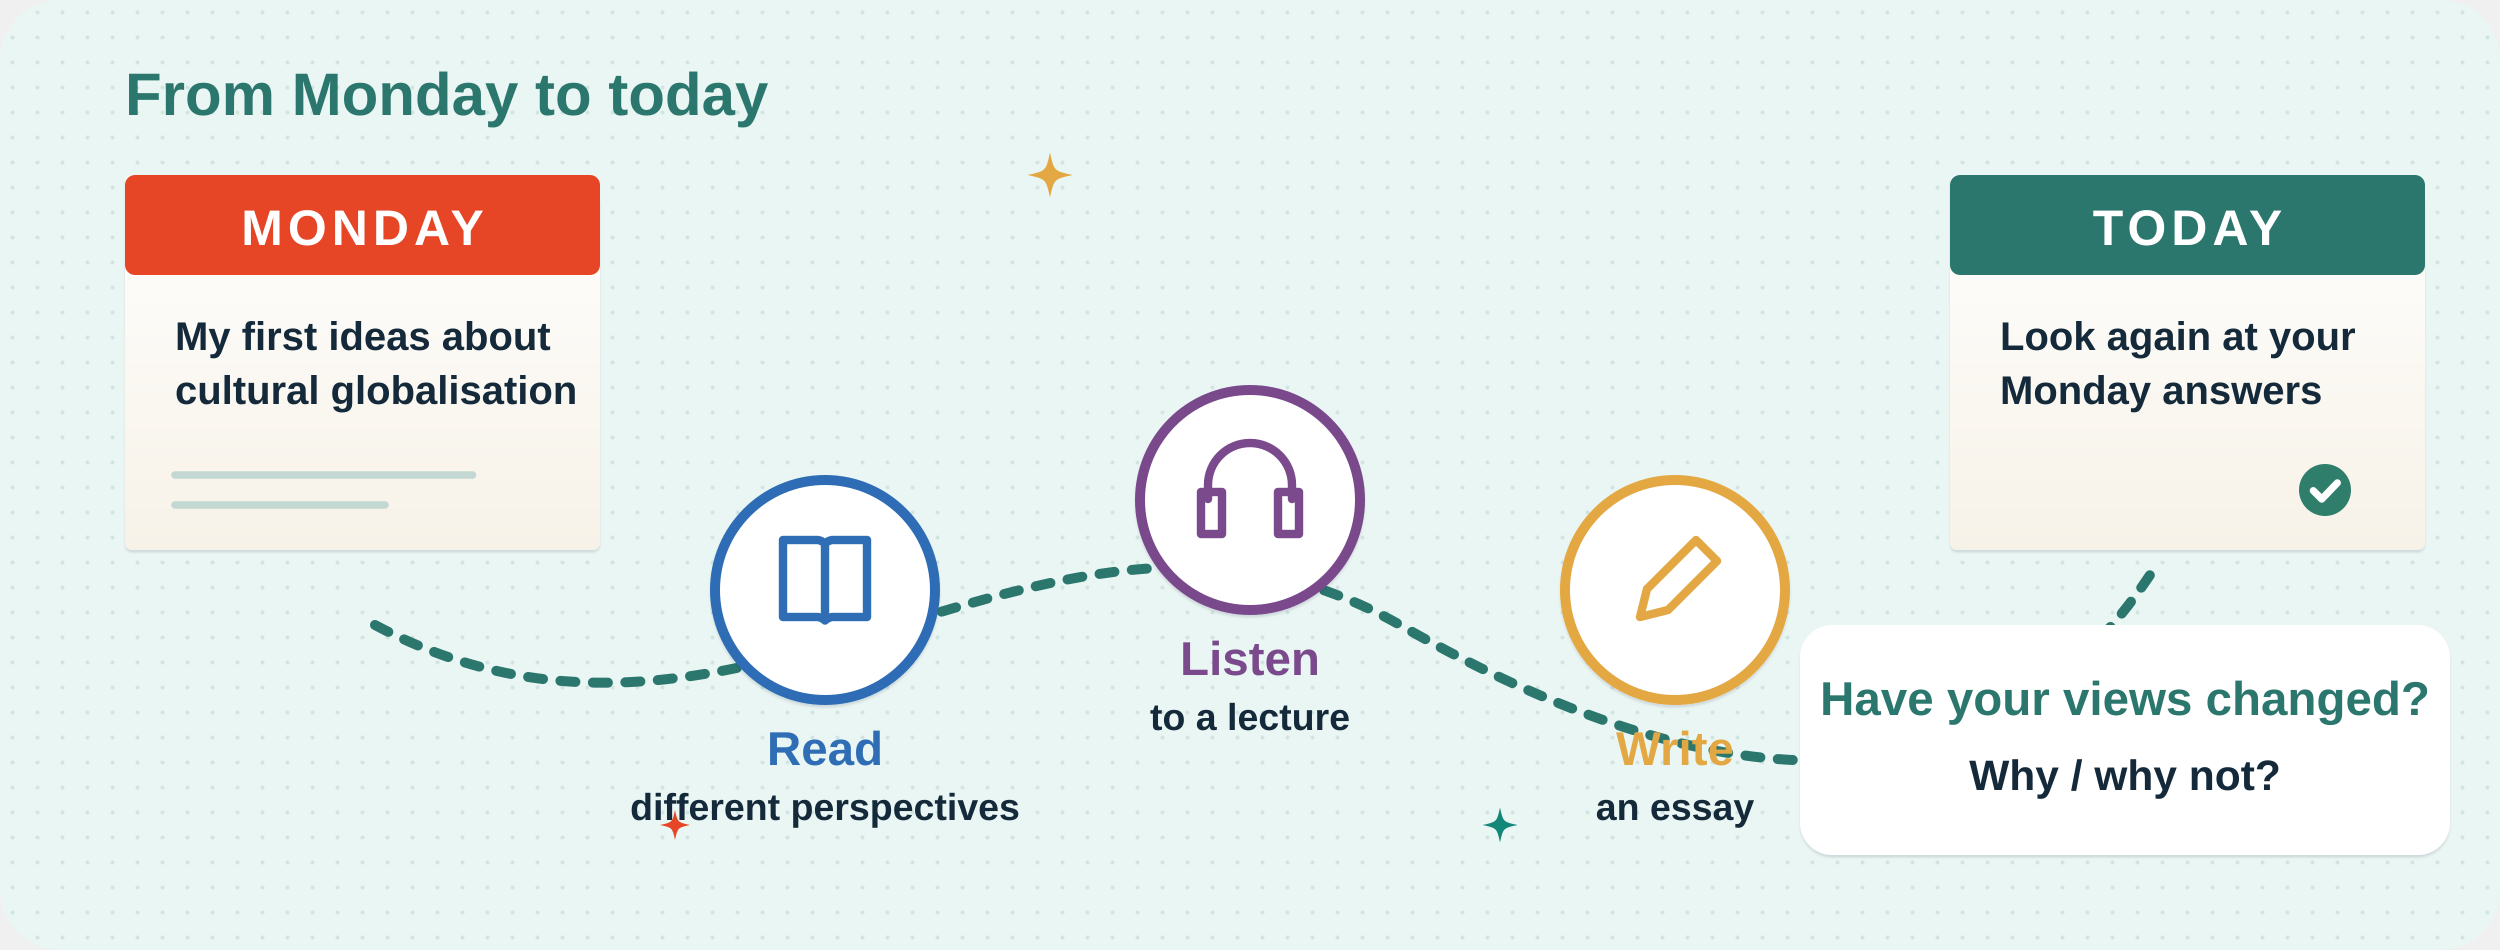
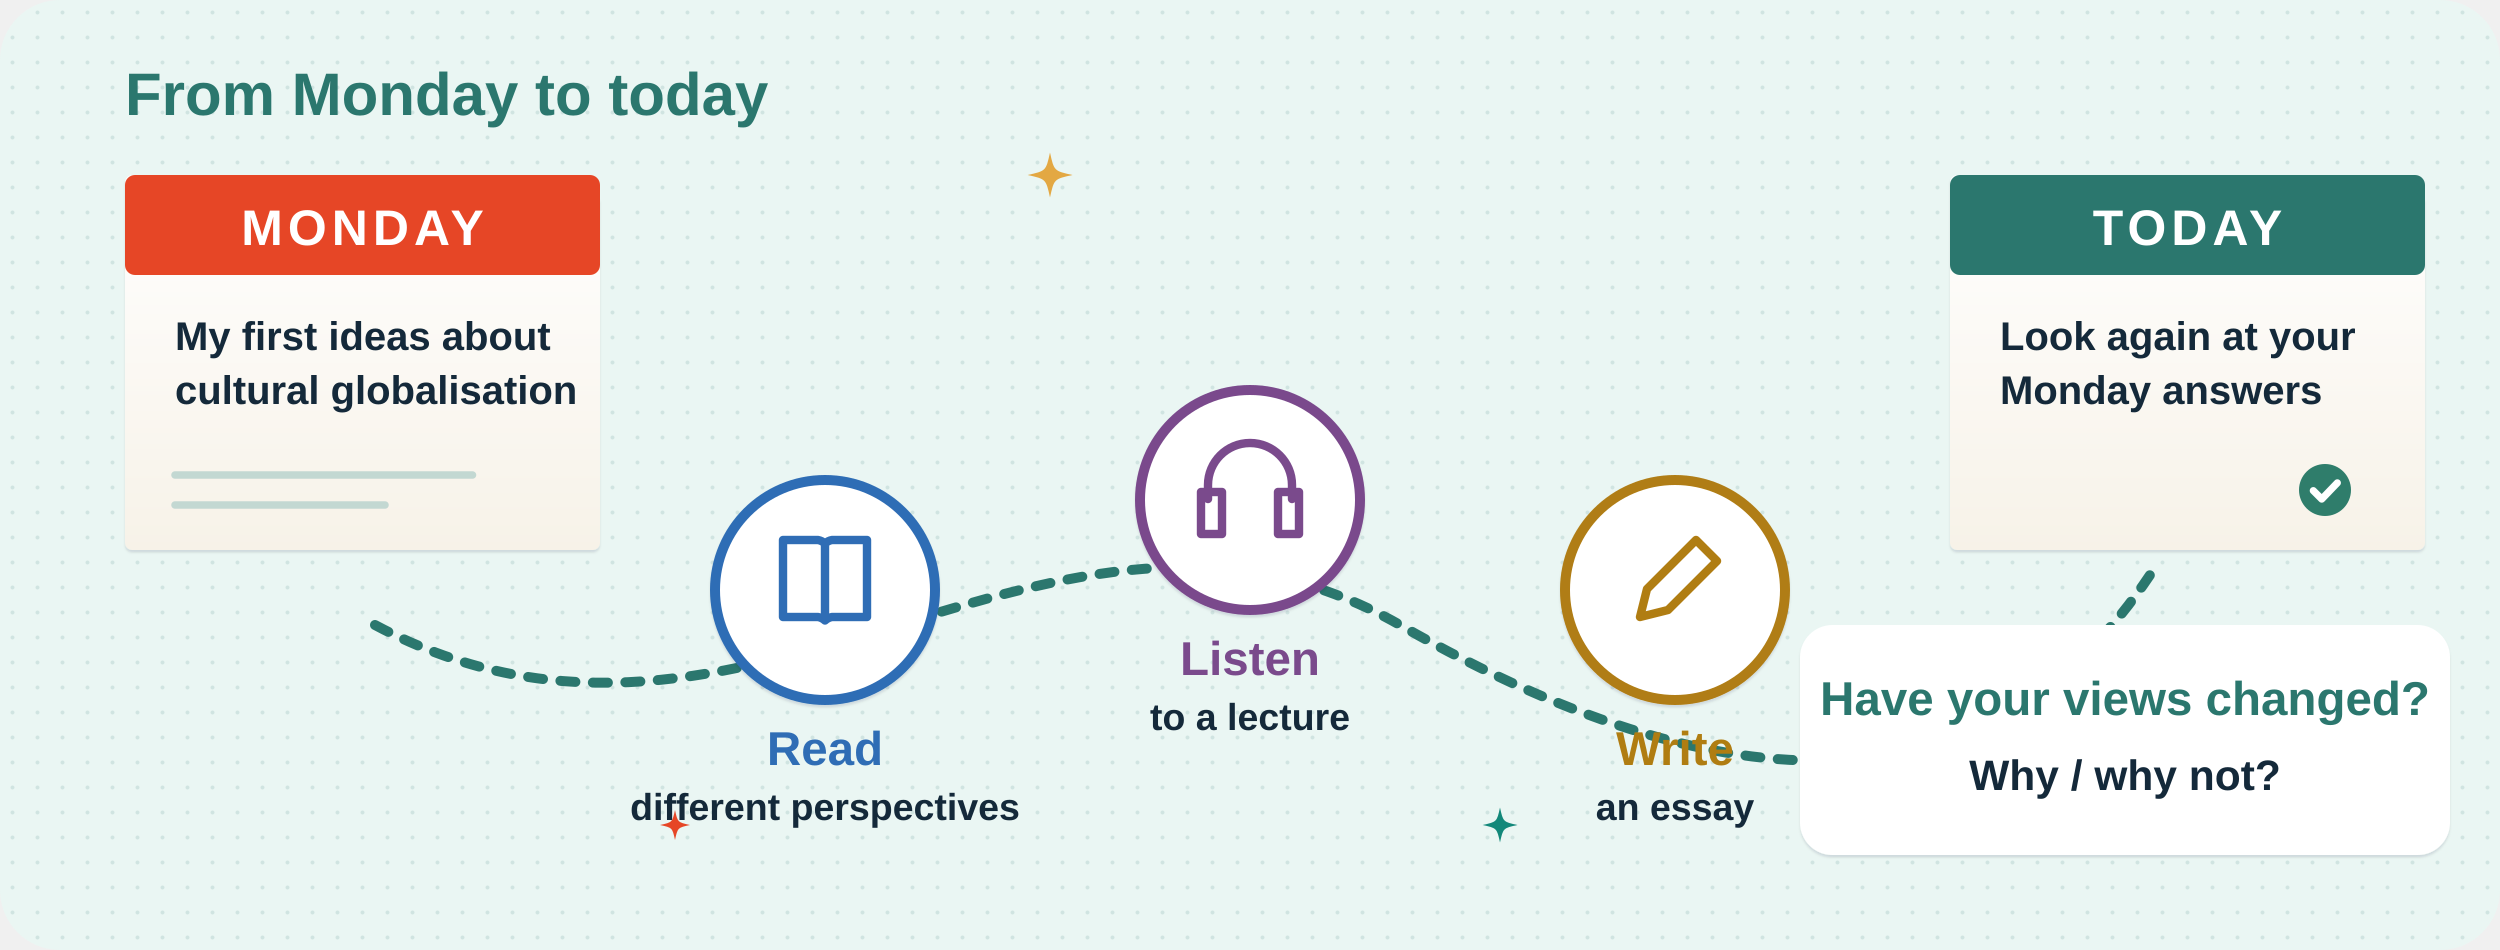
<svg xmlns="http://www.w3.org/2000/svg" viewBox="0 0 1000 380" fill="none" role="img" aria-label="A path from Monday to Thursday: on Monday you wrote your first ideas; then you read, listened and wrote an essay; today you look again and ask: Have your views changed? Why or why not?">
  <style>
.w54dviewss-tw{animation:w54dviewss-tw 3s ease-in-out infinite;transform-box:fill-box;transform-origin:center}.w54dviewss-t2{animation-delay:-1s}.w54dviewss-t3{animation-delay:-2s}
.w54dviewss-fl{animation:w54dviewss-fl 6s ease-in-out infinite}.w54dviewss-f2{animation-delay:-2s}.w54dviewss-f3{animation-delay:-4s}
.w54dviewss-bl{animation:w54dviewss-bl 4.8s infinite;transform-box:fill-box;transform-origin:center}.w54dviewss-b2{animation-delay:-1.7s}.w54dviewss-b3{animation-delay:-3.2s}.w54dviewss-b4{animation-delay:-2.4s}
.w54dviewss-pu{animation:w54dviewss-pu 2.6s ease-in-out infinite;transform-box:fill-box;transform-origin:center}.w54dviewss-p2{animation-delay:-.9s}.w54dviewss-p3{animation-delay:-1.7s}
.w54dviewss-dr{stroke-dasharray:6 7;animation:w54dviewss-dr 1.8s linear infinite}
.w54dviewss-sp{animation:w54dviewss-sp 14s linear infinite;transform-box:fill-box;transform-origin:center}
.w54dviewss-sw{animation:w54dviewss-sw 3.4s ease-in-out infinite;transform-box:fill-box;transform-origin:50% 100%}
.w54dviewss-tk{animation:w54dviewss-tk 5s ease-in-out infinite;transform-box:fill-box;transform-origin:center}
.w54dviewss-wv{animation:w54dviewss-wv 2.4s ease-in-out infinite}.w54dviewss-w2{animation-delay:-.8s}.w54dviewss-w3{animation-delay:-1.6s}
.w54dviewss-dw{stroke-dasharray:400;stroke-dashoffset:400;animation:w54dviewss-dw 6s ease-in-out infinite}
@keyframes w54dviewss-tw{0%,100%{opacity:.35;transform:scale(.6)}50%{opacity:1;transform:scale(1)}}
@keyframes w54dviewss-fl{50%{transform:translateY(-4px)}}
@keyframes w54dviewss-bl{0%,93%,100%{transform:scaleY(1)}96%{transform:scaleY(.1)}}
@keyframes w54dviewss-pu{0%,100%{transform:scale(1)}50%{transform:scale(1.07)}}
@keyframes w54dviewss-dr{to{stroke-dashoffset:-26}}
@keyframes w54dviewss-sp{to{transform:rotate(360deg)}}
@keyframes w54dviewss-sw{0%,100%{transform:rotate(-4deg)}50%{transform:rotate(4deg)}}
@keyframes w54dviewss-tk{0%,100%{transform:rotate(0)}50%{transform:rotate(-10deg)}}
@keyframes w54dviewss-wv{0%,100%{opacity:.3}50%{opacity:1}}
@keyframes w54dviewss-dw{0%{stroke-dashoffset:400}40%,80%{stroke-dashoffset:0}100%{stroke-dashoffset:-400}}

@media (prefers-reduced-motion: reduce) { * { animation: none !important; } }
</style>
  <defs>
    <linearGradient id="w54dviewss-bg" x1="0" y1="0" x2="1" y2="1">
      <stop offset="0" stop-color="#eaf6f3" />
      <stop offset="1" stop-color="#d3ebe4" />
    </linearGradient>
    <pattern id="w54dviewss-dots" width="10" height="10" patternUnits="userSpaceOnUse">
      <circle cx="5" cy="5" r=".8" fill="#2b776e" fill-opacity=".14" />
    </pattern>
    <radialGradient id="w54dviewss-glow" cx=".5" cy=".42" r=".55">
      <stop offset="0" stop-color="#fff" stop-opacity=".8" />
      <stop offset="1" stop-color="#fff" stop-opacity="0" />
    </radialGradient>
    <filter id="w54dviewss-sh" x="-25%" y="-25%" width="150%" height="170%">
      <feDropShadow dx="0" dy="3" stdDeviation="3" flood-color="#14293a" flood-opacity=".16" />
      <feDropShadow dx="0" dy="1" stdDeviation=".6" flood-color="#14293a" flood-opacity=".12" />
    </filter>
    <filter id="w54dviewss-blur" x="-20%" y="-60%" width="140%" height="220%">
      <feGaussianBlur stdDeviation="4" />
    </filter>
    <linearGradient id="w54dviewss-gold" x1="0" y1="0" x2="0" y2="1">
      <stop offset="0" stop-color="#f4c162" />
      <stop offset="1" stop-color="#d9962e" />
    </linearGradient>
    <linearGradient id="w54dviewss-main" x1="0" y1="0" x2="0" y2="1">
      <stop offset="0" stop-color="#13887a" />
      <stop offset="1" stop-color="#2b776e" />
    </linearGradient>
    <linearGradient id="w54dviewss-paper" x1="0" y1="0" x2="0" y2="1">
      <stop offset="0" stop-color="#fff" />
      <stop offset="1" stop-color="#f7f2e8" />
    </linearGradient>
    <linearGradient id="w54dviewss-navy" x1="0" y1="0" x2="0" y2="1">
      <stop offset="0" stop-color="#2c4c68" />
      <stop offset="1" stop-color="#14293a" />
    </linearGradient>
    <linearGradient id="w54dviewss-clay" x1="0" y1="0" x2="0" y2="1">
      <stop offset="0" stop-color="#f0694c" />
      <stop offset="1" stop-color="#c94a2c" />
    </linearGradient>
    <marker id="w54dviewss-ar" viewBox="0 0 10 10" refX="7" refY="5" markerWidth="7" markerHeight="7" orient="auto-start-reverse">
      <path d="M0 0L10 5L0 10z" fill="#14293a" />
    </marker>
    <marker id="w54dviewss-arm" viewBox="0 0 10 10" refX="7" refY="5" markerWidth="7" markerHeight="7" orient="auto-start-reverse">
      <path d="M0 0L10 5L0 10z" fill="#2b776e" />
    </marker>
  </defs>
  <rect width="1000" height="380" rx="24" fill="#eaf6f3" />
  <rect width="1000" height="380" rx="24" fill="url(#w54dviewss-dots)" />
  <path class="w54dviewss-dr" d="M150 250C300 330 420 170 560 250S800 320 860 230" stroke="#2b776e" stroke-width="4" stroke-linecap="round" fill="none" />
  <g>
    <g filter="url(#w54dviewss-sh)">
      <path d="M53 70H230L240 80V217a3 3 0 0 1-3 3H53a3 3 0 0 1-3-3V73a3 3 0 0 1 3-3z" fill="url(#w54dviewss-paper)" />
    </g>
    <path d="M230 70L240 80H230z" fill="#e8dfcf" />
    <rect x="50" y="70" width="190" height="40" rx="4" fill="#e64626" />
    <text x="145" y="98" font-family="Manrope, Arial, sans-serif" font-size="20" font-weight="900" fill="#fff" text-anchor="middle" letter-spacing="2">MONDAY</text>
    <text x="70" y="140" font-family="Manrope, Arial, sans-serif" font-size="16" font-weight="700" fill="#14293a">My first ideas about</text>
    <text x="70" y="161.6" font-family="Manrope, Arial, sans-serif" font-size="16" font-weight="700" fill="#14293a">cultural globalisation</text>
    <path d="M70 190h119.0" stroke="#c3d8d2" stroke-width="3" stroke-linecap="round" />
    <path d="M70 202h84.0" stroke="#c3d8d2" stroke-width="3" stroke-linecap="round" />
  </g>
  <g class="w54dviewss-fl w54dviewss-f1">
    <circle cx="330" cy="236" r="44" fill="#fff" stroke="#2f6db5" stroke-width="4" filter="url(#w54dviewss-sh)" />
    <g transform="translate(330 230) scale(1.4)">
      <path d="M-12-10h10a4 4 0 0 1 2 1v22a4 4 0 0 0-2-1h-10zM12-10H2a4 4 0 0 0-2 1v22a4 4 0 0 1 2-1h10z" stroke="#2f6db5" stroke-width="2.4" stroke-linejoin="round" stroke-linecap="round" fill="none" />
    </g>
    <text x="330" y="306" font-family="Manrope, Arial, sans-serif" font-size="19" font-weight="800" fill="#2f6db5" text-anchor="middle">Read</text>
    <text x="330" y="328" font-family="Manrope, Arial, sans-serif" font-size="15" font-weight="600" fill="#14293a" text-anchor="middle">different perspectives</text>
  </g>
  <g class="w54dviewss-fl w54dviewss-f2">
    <circle cx="500" cy="200" r="44" fill="#fff" stroke="#7a4a8c" stroke-width="4" filter="url(#w54dviewss-sh)" />
    <g transform="translate(500 194) scale(1.4)">
      <path d="M-12 4v-4a12 12 0 0 1 24 0v4M-14 2h6v12h-6zM8 2h6v12H8z" stroke="#7a4a8c" stroke-width="2.4" stroke-linejoin="round" stroke-linecap="round" fill="none" />
    </g>
    <text x="500" y="270" font-family="Manrope, Arial, sans-serif" font-size="19" font-weight="800" fill="#7a4a8c" text-anchor="middle">Listen</text>
    <text x="500" y="292" font-family="Manrope, Arial, sans-serif" font-size="15" font-weight="600" fill="#14293a" text-anchor="middle">to a lecture</text>
  </g>
  <g class="w54dviewss-fl w54dviewss-f3">
-     <circle cx="670" cy="236" r="44" fill="#fff" stroke="#e3a843" stroke-width="4" filter="url(#w54dviewss-sh)" />
+     <circle cx="670" cy="236" r="44" fill="#fff" stroke="#b07d12" stroke-width="4" filter="url(#w54dviewss-sh)" />
    <g transform="translate(670 230) scale(1.4)">
-       <path d="M-10 12l2-8 14-14 6 6-14 14zM-10 12l8-2" stroke="#e3a843" stroke-width="2.4" stroke-linejoin="round" stroke-linecap="round" fill="none" />
+       <path d="M-10 12l2-8 14-14 6 6-14 14zM-10 12l8-2" stroke="#b07d12" stroke-width="2.4" stroke-linejoin="round" stroke-linecap="round" fill="none" />
    </g>
-     <text x="670" y="306" font-family="Manrope, Arial, sans-serif" font-size="19" font-weight="800" fill="#e3a843" text-anchor="middle">Write</text>
+     <text x="670" y="306" font-family="Manrope, Arial, sans-serif" font-size="19" font-weight="800" fill="#b07d12" text-anchor="middle">Write</text>
    <text x="670" y="328" font-family="Manrope, Arial, sans-serif" font-size="15" font-weight="600" fill="#14293a" text-anchor="middle">an essay</text>
  </g>
  <g>
    <g filter="url(#w54dviewss-sh)">
      <path d="M783 70H960L970 80V217a3 3 0 0 1-3 3H783a3 3 0 0 1-3-3V73a3 3 0 0 1 3-3z" fill="url(#w54dviewss-paper)" />
    </g>
    <path d="M960 70L970 80H960z" fill="#e8dfcf" />
    <rect x="780" y="70" width="190" height="40" rx="4" fill="#2b776e" />
    <text x="875" y="98" font-family="Manrope, Arial, sans-serif" font-size="20" font-weight="900" fill="#fff" text-anchor="middle" letter-spacing="2">TODAY</text>
    <text x="800" y="140" font-family="Manrope, Arial, sans-serif" font-size="16" font-weight="700" fill="#14293a">Look again at your</text>
    <text x="800" y="161.6" font-family="Manrope, Arial, sans-serif" font-size="16" font-weight="700" fill="#14293a">Monday answers</text>
    <g transform="translate(930 196) scale(1.3)">
      <circle r="8" fill="#2f7d6b" />
      <path d="M-3.6 .2l2.6 2.6 4.8-5" stroke="#fff" stroke-width="2.2" stroke-linecap="round" stroke-linejoin="round" fill="none" />
    </g>
  </g>
  <g class="w54dviewss-fl">
    <g class="">
      <g filter="url(#w54dviewss-sh)">
        <rect x="720" y="250" width="260" height="92" rx="13" fill="#fff" />
      </g>
    </g>
    <text x="850" y="286" font-family="Manrope, Arial, sans-serif" font-size="19" font-weight="800" fill="#2b776e" text-anchor="middle">Have your views changed?</text>
    <text x="850" y="316" font-family="Manrope, Arial, sans-serif" font-size="17" font-weight="700" fill="#14293a" text-anchor="middle">Why / why not?</text>
  </g>
  <text x="50" y="46" font-family="Manrope, Arial, sans-serif" font-size="24" font-weight="800" fill="#2b776e">From Monday to today</text>
  <path class="w54dviewss-tw " d="M420 61C421.62 68.38 421.62 68.38 429 70C421.62 71.62 421.62 71.62 420 79C418.38 71.62 418.38 71.62 411 70C418.38 68.38 418.38 68.38 420 61z" fill="#e3a843" />
  <path class="w54dviewss-tw w54dviewss-t2" d="M600 323C601.26 328.74 601.26 328.74 607 330C601.26 331.26 601.26 331.26 600 337C598.74 331.26 598.74 331.26 593 330C598.74 328.74 598.74 328.74 600 323z" fill="#13887a" />
  <path class="w54dviewss-tw w54dviewss-t3" d="M270 324C271.08 328.92 271.08 328.92 276 330C271.08 331.08 271.08 331.08 270 336C268.92 331.08 268.92 331.08 264 330C268.92 328.92 268.92 328.92 270 324z" fill="#e64626" />
</svg>
